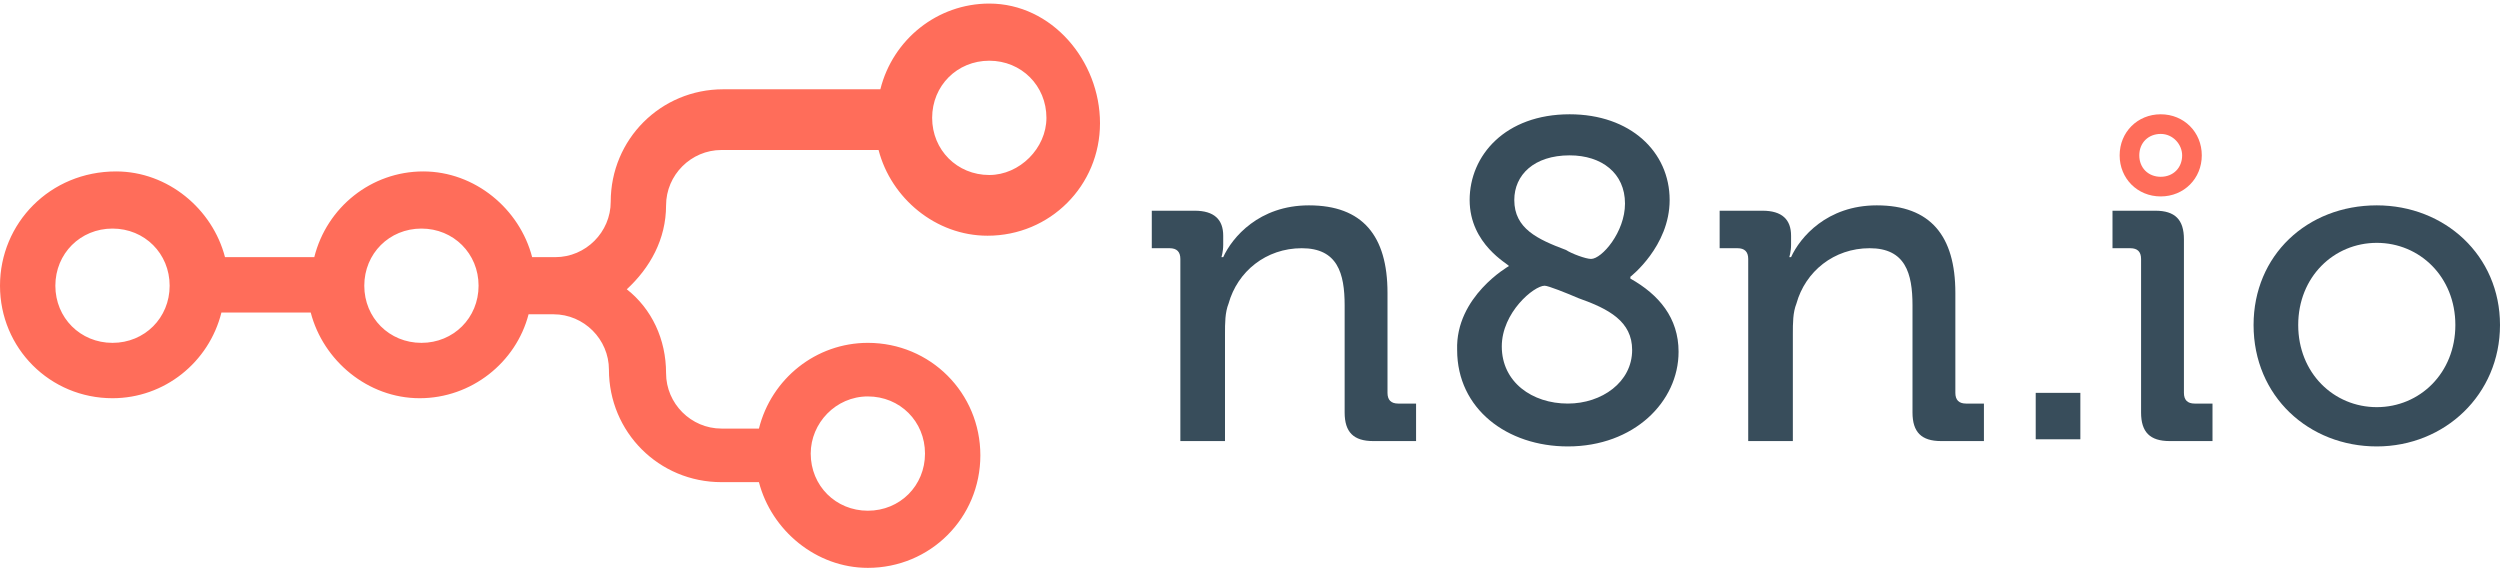
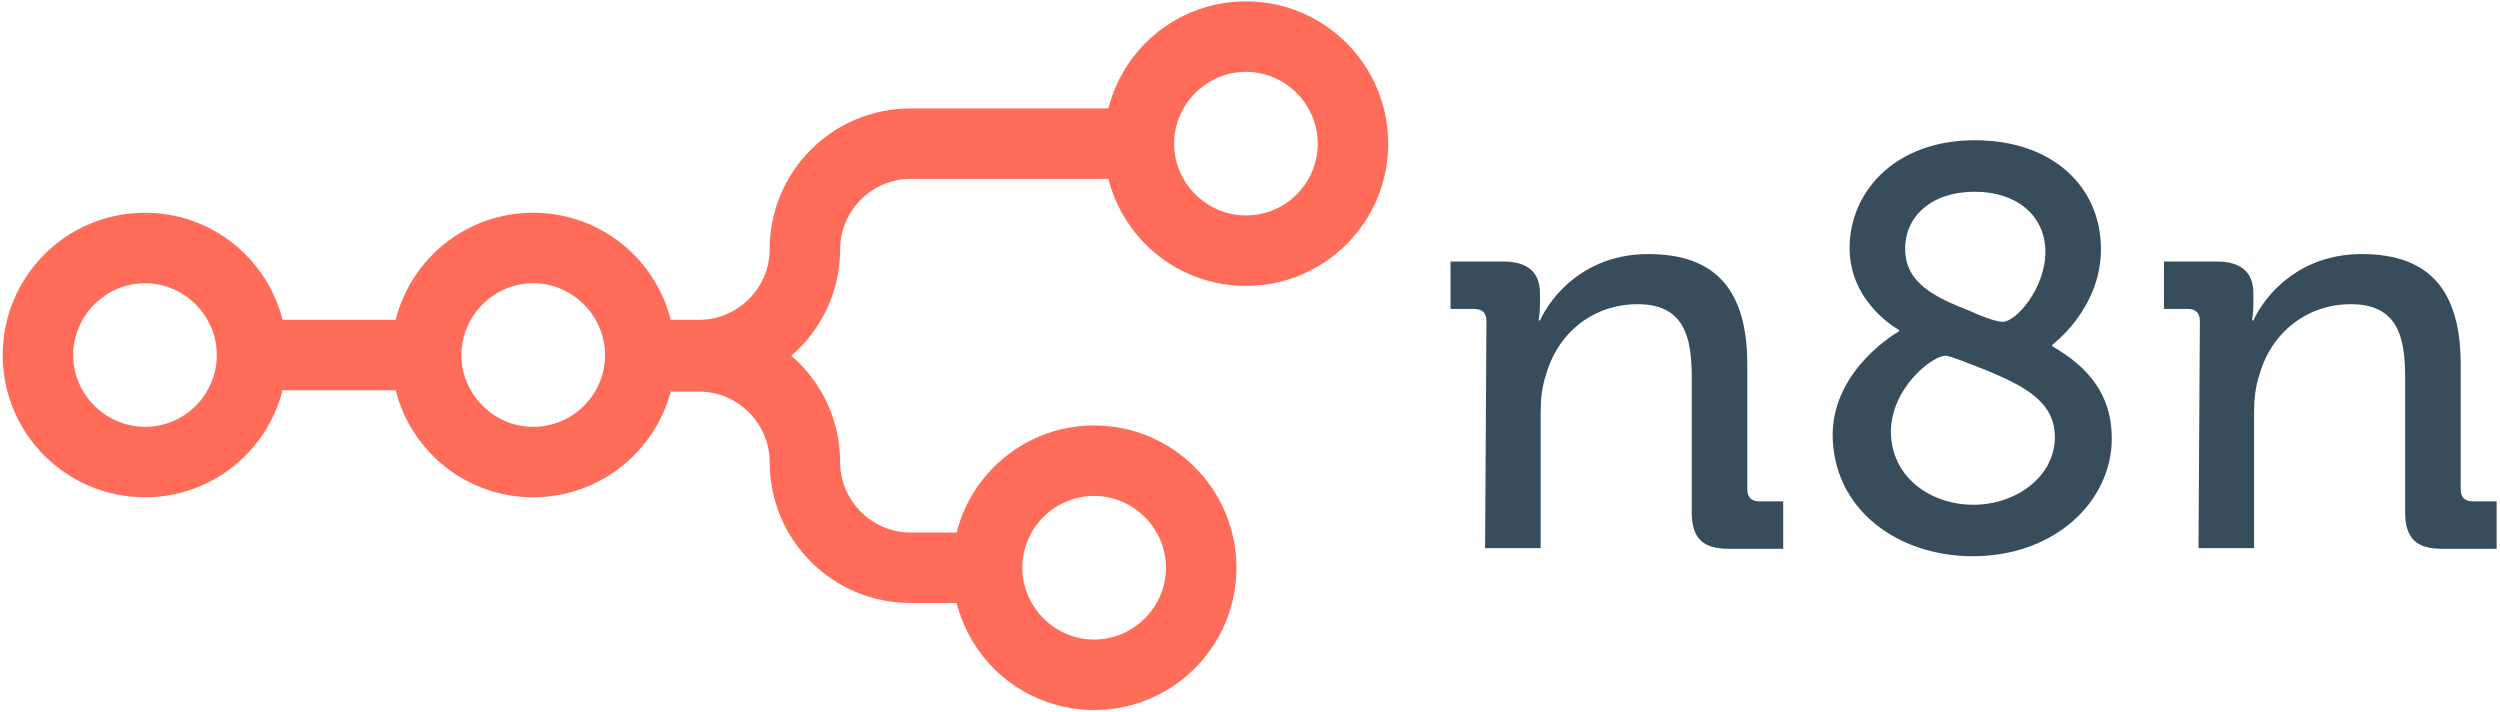
- <svg xmlns="http://www.w3.org/2000/svg" version="1.1" id="Layer_1" x="0px" y="0px" viewBox="0 0 140 32" style="enable-background:new 0 0 140 32;" xml:space="preserve">
+ <svg xmlns="http://www.w3.org/2000/svg" version="1.1" id="Layer_1" x="0px" y="0px" viewBox="0 0 369 105" style="enable-background:new 0 0 369 105;" xml:space="preserve">
  <style type="text/css">
	.st0{fill:#FF6D5A;}
	.st1{fill:#384D5B;}
</style>
  <g>
-     <path class="st0" d="M55.4,0.2c-2.9,0-5.4,2-6.1,4.8h-8.8c-3.5,0-6.3,2.8-6.3,6.3c0,1.7-1.4,3.1-3.1,3.1h-1.3   c-0.7-2.7-3.2-4.8-6.1-4.8c-2.9,0-5.4,2-6.1,4.8h-5c-0.7-2.7-3.2-4.8-6.1-4.8C2.8,9.6,0,12.5,0,16s2.8,6.3,6.3,6.3   c2.9,0,5.4-2,6.1-4.8h5c0.7,2.7,3.2,4.8,6.1,4.8c2.9,0,5.4-2,6.1-4.7H31c1.7,0,3.1,1.4,3.1,3.1c0,3.5,2.8,6.3,6.3,6.3h2.1   c0.7,2.7,3.2,4.8,6.1,4.8c3.5,0,6.3-2.8,6.3-6.3s-2.8-6.3-6.3-6.3c-2.9,0-5.4,2-6.1,4.8h-2.1c-1.7,0-3.1-1.4-3.1-3.1   c0-1.9-0.8-3.6-2.2-4.7c1.3-1.2,2.2-2.8,2.2-4.7c0-1.7,1.4-3.1,3.1-3.1h8.8c0.7,2.7,3.2,4.8,6.1,4.8c3.5,0,6.3-2.8,6.3-6.3   S58.9,0.2,55.4,0.2z M6.3,19.2c-1.8,0-3.2-1.4-3.2-3.2s1.4-3.2,3.2-3.2s3.2,1.4,3.2,3.2S8.1,19.2,6.3,19.2z M23.6,19.2   c-1.8,0-3.2-1.4-3.2-3.2s1.4-3.2,3.2-3.2c1.8,0,3.2,1.4,3.2,3.2S25.4,19.2,23.6,19.2z M48.6,22.2c1.8,0,3.2,1.4,3.2,3.2   c0,1.8-1.4,3.2-3.2,3.2c-1.8,0-3.2-1.4-3.2-3.2C45.4,23.7,46.8,22.2,48.6,22.2z M55.4,9.8c-1.8,0-3.2-1.4-3.2-3.2   c0-1.8,1.4-3.2,3.2-3.2c1.8,0,3.2,1.4,3.2,3.2C58.6,8.3,57.1,9.8,55.4,9.8z" />
+     <path class="st0" d="M183.9,0.2c-9.8,0-18,6.7-20.3,15.8h-29.2c-11.5,0-20.8,9.3-20.8,20.8c0,5.7-4.7,10.4-10.4,10.4H99   c-2.3-9.1-10.5-15.8-20.3-15.8c-9.8,0-18,6.7-20.3,15.8H41.7c-2.3-9.1-10.5-15.8-20.3-15.8c-11.6,0-21,9.4-21,21   c0,11.6,9.4,21,21,21c9.8,0,18-6.7,20.3-15.8h16.7c2.3,9.1,10.5,15.8,20.3,15.8c9.7,0,17.9-6.6,20.3-15.6h4.2   c5.7,0,10.4,4.7,10.4,10.4c0,11.5,9.3,20.8,20.8,20.8h6.8c2.3,9.1,10.5,15.8,20.3,15.8c11.6,0,21-9.4,21-21c0-11.6-9.4-21-21-21   c-9.8,0-18,6.7-20.3,15.8h-6.8c-5.7,0-10.4-4.7-10.4-10.4c0-6.3-2.8-11.9-7.2-15.7c4.4-3.8,7.2-9.4,7.2-15.7   c0-5.7,4.7-10.4,10.4-10.4h29.2c2.3,9.1,10.5,15.8,20.3,15.8c11.6,0,21-9.4,21-21C204.9,9.6,195.5,0.2,183.9,0.2z M21.4,63   c-5.8,0-10.6-4.8-10.6-10.6s4.8-10.6,10.6-10.6S32,46.6,32,52.4S27.3,63,21.4,63z M78.7,63c-5.8,0-10.6-4.8-10.6-10.6   s4.8-10.6,10.6-10.6s10.6,4.8,10.6,10.6S84.6,63,78.7,63z M161.5,73.2c5.8,0,10.6,4.8,10.6,10.6s-4.8,10.6-10.6,10.6   s-10.6-4.8-10.6-10.6C150.9,77.9,155.7,73.2,161.5,73.2z M183.9,31.8c-5.8,0-10.6-4.8-10.6-10.6s4.8-10.6,10.6-10.6   s10.6,4.8,10.6,10.6C194.5,27,189.8,31.8,183.9,31.8z" />
    <g>
-       <path class="st1" d="M66.1,14.5c0-0.4-0.2-0.6-0.6-0.6h-1v-2.1h2.4c1.1,0,1.6,0.5,1.6,1.4v0.5c0,0.4-0.1,0.7-0.1,0.7h0.1    c0.5-1.1,2-2.9,4.8-2.9c3,0,4.4,1.7,4.4,4.9V22c0,0.4,0.2,0.6,0.6,0.6h1v2.1h-2.4c-1.1,0-1.6-0.5-1.6-1.6v-6    c0-1.8-0.4-3.2-2.4-3.2c-2,0-3.6,1.3-4.1,3.1c-0.2,0.5-0.2,1.1-0.2,1.7v6h-2.5V14.5z" />
-       <path class="st1" d="M84.5,14.9L84.5,14.9c0-0.1-2.2-1.2-2.2-3.7s2-4.8,5.6-4.8c3.4,0,5.6,2.1,5.6,4.8c0,2.6-2.2,4.3-2.2,4.3v0.1    c1.6,0.9,2.7,2.2,2.7,4.1c0,2.8-2.5,5.3-6.2,5.3c-3.4,0-6.2-2.1-6.2-5.4C81.5,16.6,84.5,14.9,84.5,14.9z M87.8,22.6    c1.9,0,3.6-1.2,3.6-3c0-1.6-1.3-2.3-3-2.9c-0.7-0.3-1.7-0.7-1.9-0.7c-0.6,0-2.4,1.5-2.4,3.4C84.1,21.4,85.8,22.6,87.8,22.6z     M89.1,14.5c0.6,0,1.9-1.5,1.9-3.1c0-1.7-1.3-2.7-3.1-2.7c-2,0-3.1,1.1-3.1,2.5c0,1.6,1.3,2.2,2.9,2.8    C88,14.2,88.8,14.5,89.1,14.5z" />
-       <path class="st1" d="M97.9,14.5c0-0.4-0.2-0.6-0.6-0.6h-1v-2.1h2.4c1.1,0,1.6,0.5,1.6,1.4v0.5c0,0.4-0.1,0.7-0.1,0.7h0.1    c0.5-1.1,2-2.9,4.8-2.9c3,0,4.4,1.7,4.4,4.9V22c0,0.4,0.2,0.6,0.6,0.6h1v2.1h-2.4c-1.1,0-1.6-0.5-1.6-1.6v-6    c0-1.8-0.4-3.2-2.4-3.2c-2,0-3.6,1.3-4.1,3.1c-0.2,0.5-0.2,1.1-0.2,1.7v6h-2.5V14.5z" />
-       <path class="st1" d="M114,22h2.5v2.6H114V22z" />
-       <path class="st1" d="M119.9,14.5c0-0.4-0.2-0.6-0.6-0.6h-1v-2.1h2.4c1.1,0,1.6,0.5,1.6,1.6V22c0,0.4,0.2,0.6,0.6,0.6h1v2.1h-2.4    c-1.1,0-1.6-0.5-1.6-1.6V14.5z" />
-       <path class="st1" d="M133.1,11.5c3.8,0,6.9,2.8,6.9,6.7c0,3.9-3.1,6.8-6.9,6.8s-6.9-2.8-6.9-6.8C126.2,14.3,129.2,11.5,133.1,11.5    z M133.1,22.8c2.4,0,4.4-1.9,4.4-4.6c0-2.7-2-4.6-4.4-4.6c-2.4,0-4.4,1.9-4.4,4.6C128.7,20.9,130.7,22.8,133.1,22.8z" />
-     </g>
-     <g>
-       <g>
-         <path class="st0" d="M121,11c-1.3,0-2.3-1-2.3-2.3s1-2.3,2.3-2.3s2.3,1,2.3,2.3S122.3,11,121,11z M121,7.5     c-0.7,0-1.2,0.5-1.2,1.2c0,0.7,0.5,1.2,1.2,1.2c0.7,0,1.2-0.5,1.2-1.2C122.2,8.1,121.7,7.5,121,7.5z" />
-       </g>
+       <path class="st1" d="M219.4,47.4c0-1.3-0.7-1.8-1.8-1.8h-3.5v-7h7.8c3.6,0,5.4,1.6,5.4,4.7v1.6c0,1.3-0.2,2.4-0.2,2.4h0.2    c1.7-3.7,6.7-9.8,16-9.8c10.1,0,14.6,5.5,14.6,16.3v18.4c0,1.3,0.7,1.8,1.8,1.8h3.5v7h-8.1c-3.8,0-5.4-1.6-5.4-5.4v-20    c0-6-1.2-10.7-8-10.7c-6.6,0-11.8,4.3-13.5,10.4c-0.6,1.7-0.8,3.6-0.8,5.7v19.9h-8.2L219.4,47.4L219.4,47.4z" />
+       <path class="st1" d="M280.3,48.9v-0.2c0,0-7.3-3.9-7.3-12.1s6.6-15.9,18.5-15.9c11.4,0,18.6,6.8,18.6,16.1    c0,8.8-7.2,14.1-7.2,14.1v0.2c5.4,3.1,8.8,7.2,8.8,13.6c0,9.3-8.4,17.4-20.5,17.4c-11.2,0-20.7-7-20.7-18    C270.6,54.3,280.3,48.9,280.3,48.9z M291.3,74.5c6.2,0,12-4.1,12-10c0-5.2-4.5-7.5-10-9.8c-2.3-0.9-5.5-2.2-6.1-2.2    c-2.1,0-8.1,4.9-8.1,11.2C279.1,70.3,284.8,74.5,291.3,74.5z M295.6,47.5c2,0,6.3-5,6.3-10.3c0-5.5-4.4-8.9-10.4-8.9    c-6.5,0-10.3,3.7-10.3,8.4c0,5.2,4.5,7.2,9.8,9.3C292.2,46.6,294.6,47.5,295.6,47.5z" />
+       <path class="st1" d="M324.7,47.4c0-1.3-0.7-1.8-1.8-1.8h-3.5v-7h7.8c3.6,0,5.4,1.6,5.4,4.7v1.6c0,1.3-0.2,2.4-0.2,2.4h0.2    c1.7-3.7,6.7-9.8,16-9.8c10.1,0,14.6,5.5,14.6,16.3v18.4c0,1.3,0.7,1.8,1.8,1.8h3.5v7h-8.1c-3.8,0-5.4-1.6-5.4-5.4v-20    c0-6-1.2-10.7-8-10.7c-6.6,0-11.8,4.3-13.5,10.4c-0.6,1.7-0.8,3.6-0.8,5.7v19.9h-8.2L324.7,47.4L324.7,47.4z" />
    </g>
  </g>
</svg>
